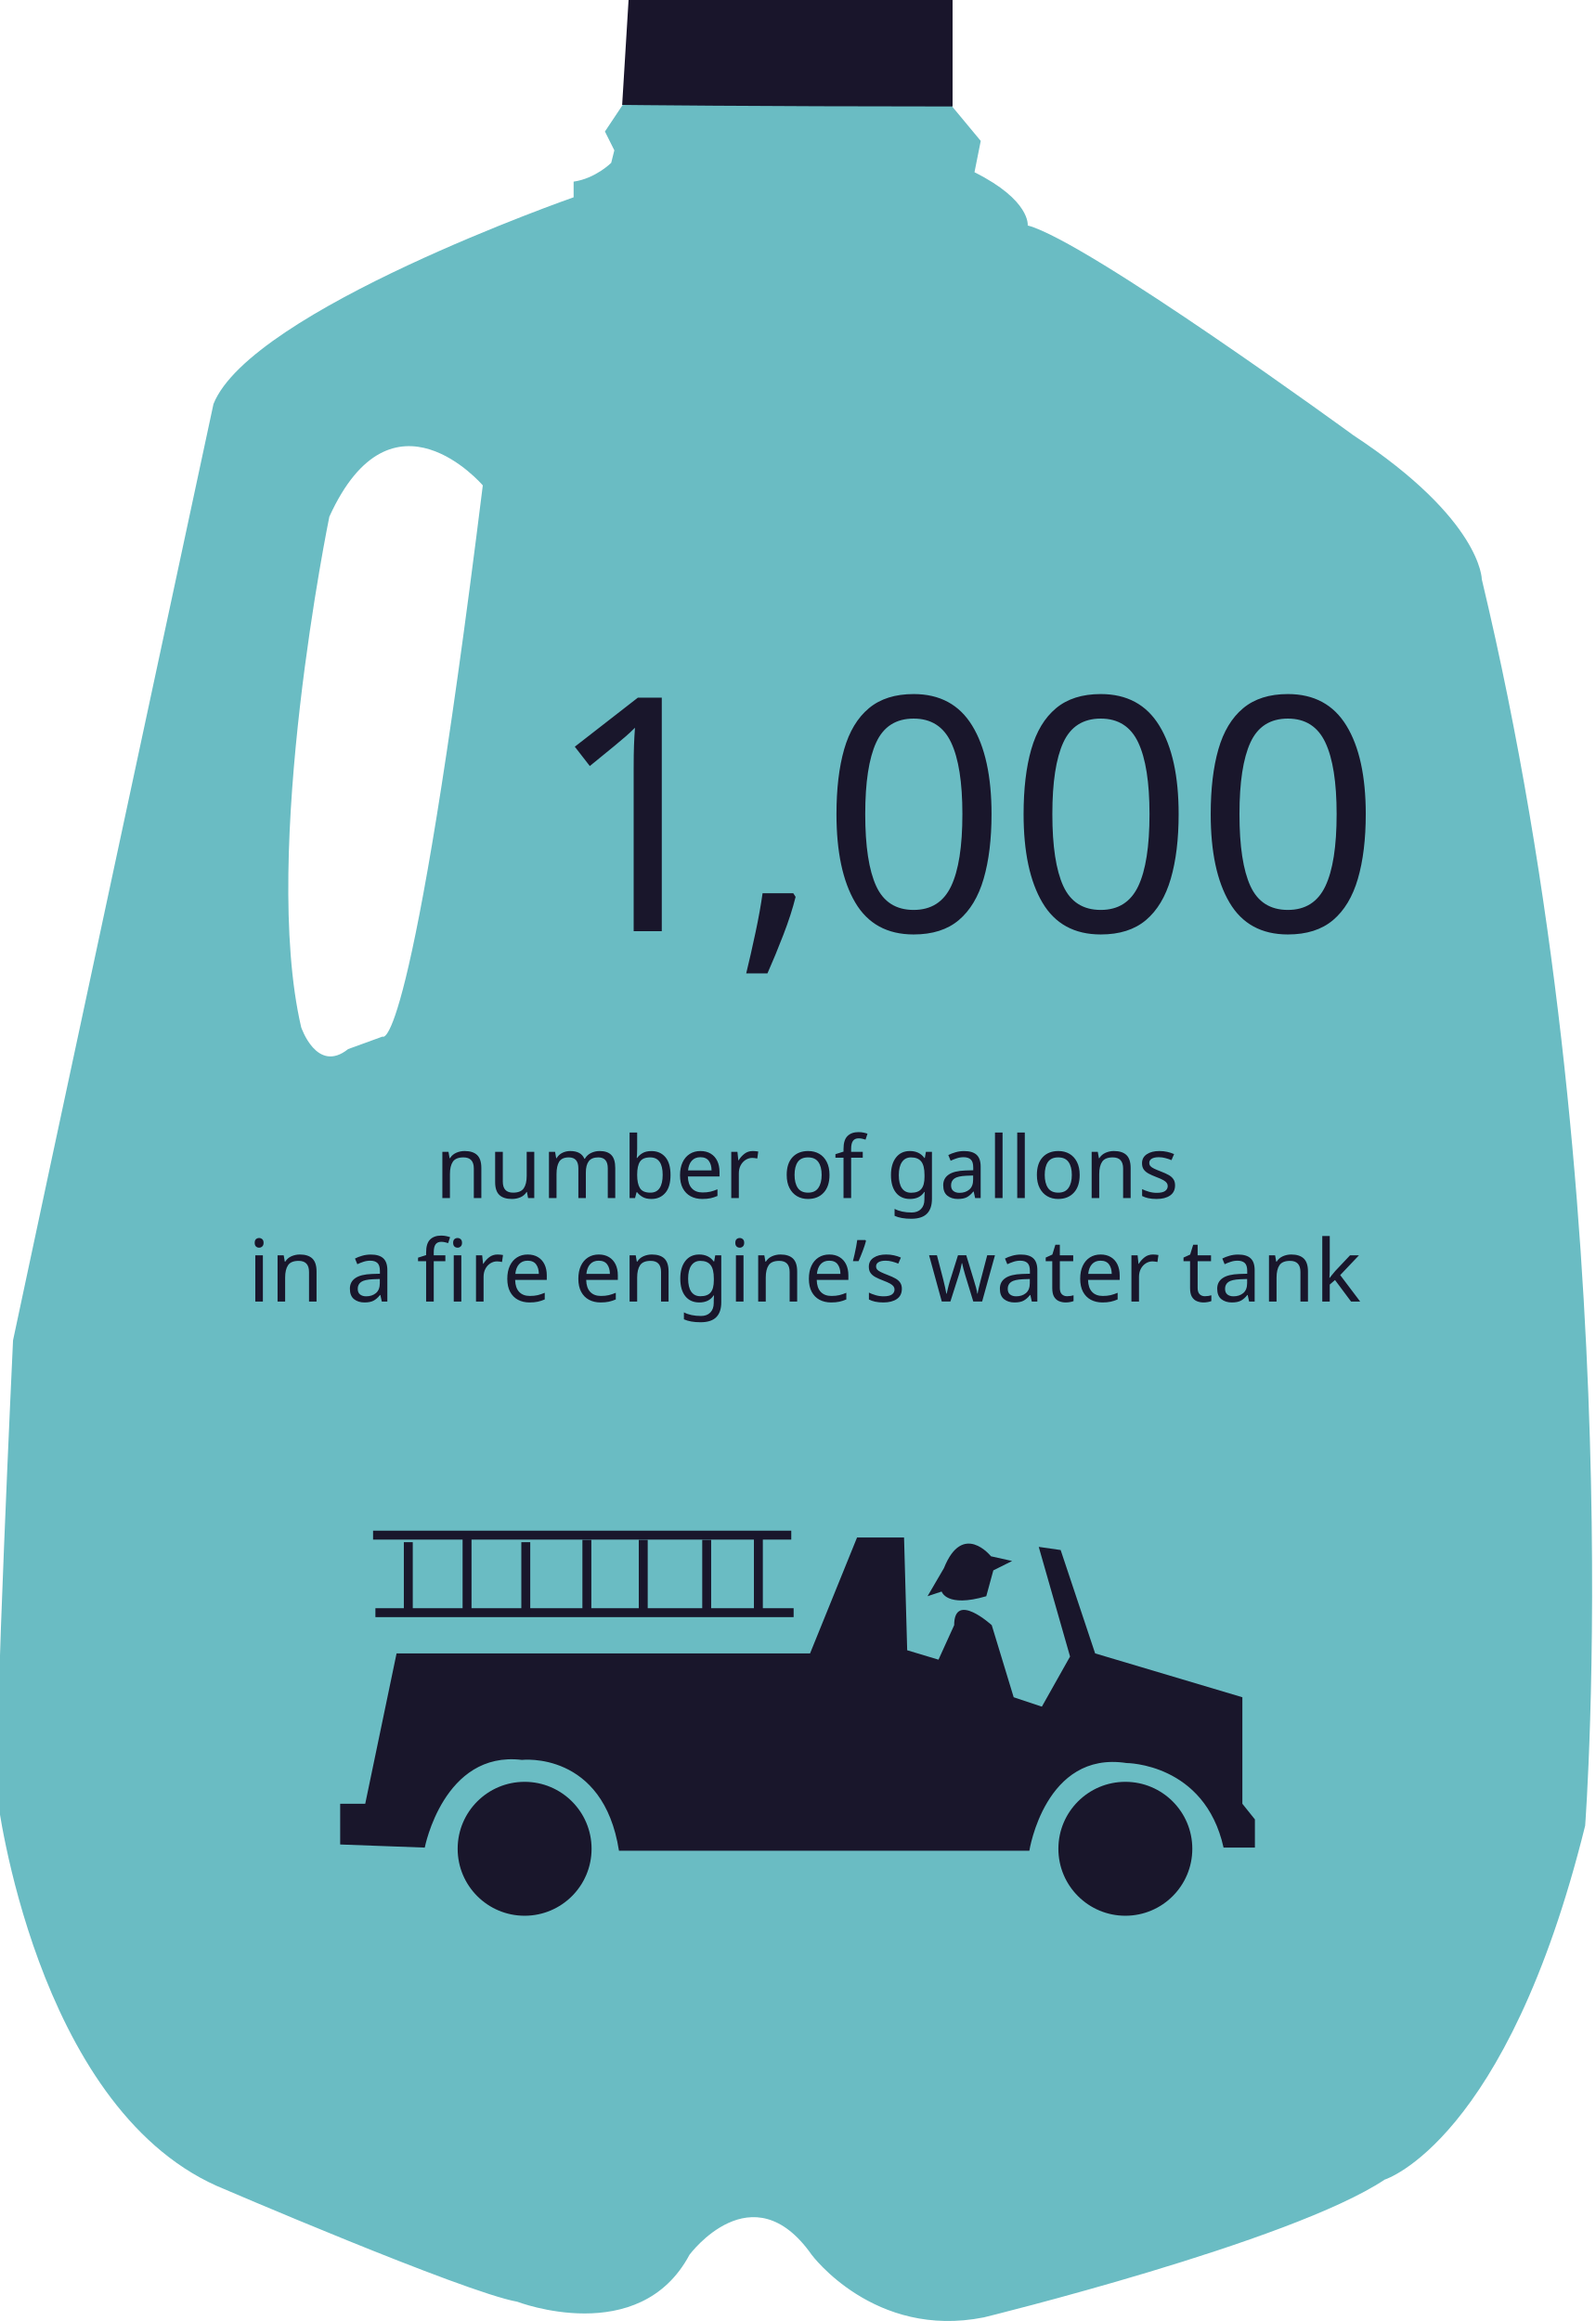
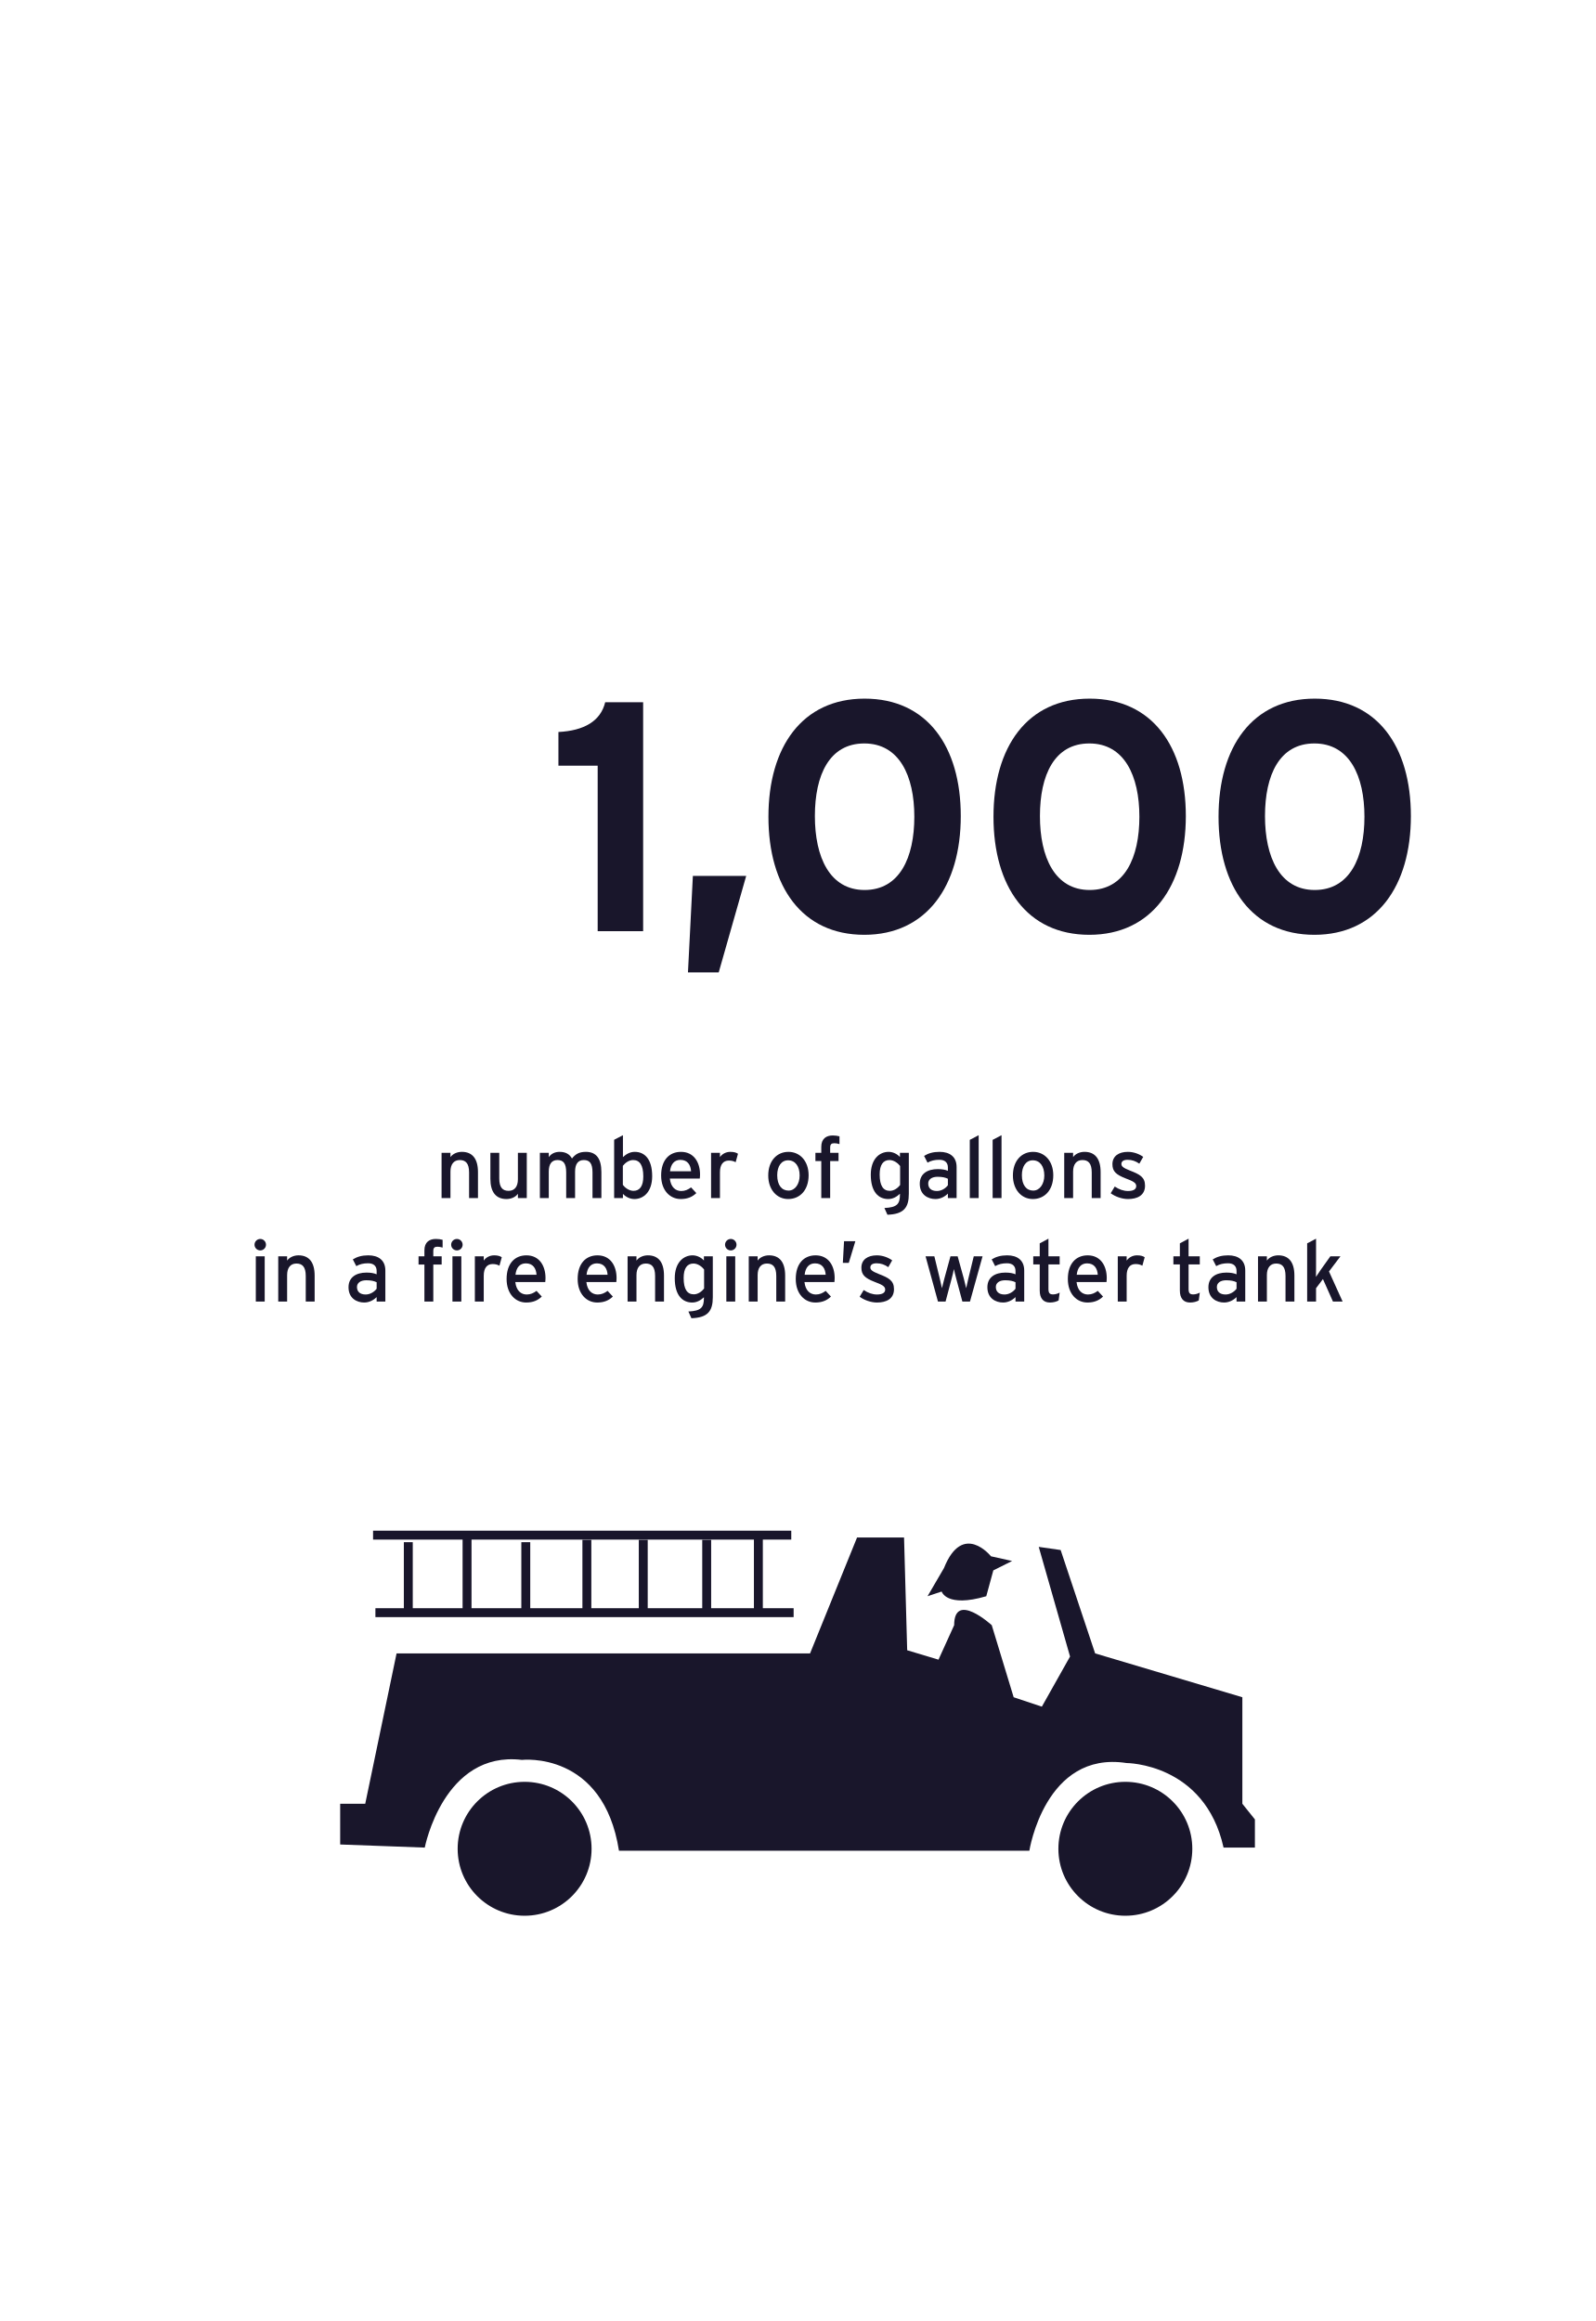
<svg xmlns="http://www.w3.org/2000/svg" version="1.1" id="Layer_1" x="0px" y="0px" width="536.378px" height="780.521px" viewBox="0 0 536.378 780.521" enable-background="new 0 0 536.378 780.521" xml:space="preserve">
-   <g>
-     <g>
-       <path fill="#6ABCC3" d="M329.794,47.392l-2.105,10.53c18.959,9.479,17.902,17.903,17.902,17.903    c20.01,5.263,109.521,70.558,109.521,70.558c43.176,28.433,43.176,48.442,43.176,48.442    c50.553,211.678,34.752,419.134,34.752,419.134c-26.328,106.364-67.396,119.005-67.396,119.005    C434.048,754.024,330.851,779.3,330.851,779.3c-36.859,7.373-57.921-21.062-57.921-21.062c-20.01-28.436-41.069,0-41.069,0    c-16.853,31.595-57.922,15.798-57.922,15.798c-17.903-3.157-101.101-38.964-101.101-38.964    c-61.081-27.385-73.72-130.586-73.72-130.586c-1.052-20.012,5.267-153.751,5.267-153.751    C9.3,427.212,71.786,135.853,71.786,135.853c12.635-31.595,121.105-69.508,121.105-69.508v-5.267    c7.373-1.051,12.637-6.318,12.637-6.318l1.055-4.212l-3.161-6.318l8.424-12.636l2.175-18.333l100.025,15.161L329.794,47.392z     M162.352,163.23c0,0-30.543-35.806-51.604,10.534c0,0-23.17,112.683-9.479,171.655c0,0,5.267,15.797,15.798,7.373l11.584-4.212    C128.651,348.581,138.13,358.056,162.352,163.23z" />
-     </g>
-     <path fill="#19152B" d="M209.215,35.279c0,0,45.303,0.528,111.105,0.528V0H211.368L209.215,35.279z" />
+   <rect x="32.689" y="381.761" fill="none" width="468" height="82" />
+   <g enable-background="new    ">
+     <path fill="#19162B" d="M157.74,402.901v-8.615c0-3.074-1.16-4.177-3.132-4.177c-2.001,0-3.133,1.421-3.133,3.887v8.905h-2.988   v-15.229h2.988v1.45c0.754-1.103,2.262-1.77,3.829-1.77c3.539,0,5.424,2.32,5.424,6.816v8.731H157.74z" />
+     <path fill="#19162B" d="M174.154,402.901v-1.45c-0.754,1.103-2.263,1.77-3.829,1.77c-3.539,0-5.424-2.321-5.424-6.817v-8.73h2.988   v8.615c0,3.074,1.16,4.177,3.133,4.177c2.001,0,3.133-1.422,3.133-3.887v-8.905h2.988v15.229H174.154z" />
+     <path fill="#19162B" d="M199.241,402.901v-8.615c0-3.074-0.958-4.177-2.93-4.177c-2.001,0-2.93,1.421-2.93,3.887v8.905h-2.988   v-8.615c0-3.074-0.958-4.177-2.93-4.177c-2.001,0-2.93,1.421-2.93,3.887v8.905h-2.988v-15.229h2.988v1.45   c0.754-1.103,2.06-1.77,3.626-1.77c2.059,0,3.365,0.783,4.177,2.233c1.102-1.363,2.292-2.233,4.67-2.233   c3.539,0,5.222,2.32,5.222,6.816v8.731H199.241z" />
+     <path fill="#19162B" d="M213.303,403.221c-1.538,0-2.988-0.812-3.829-1.74v1.421h-2.958v-19.608l2.958-1.538v7.368   c1.103-1.016,2.379-1.77,3.974-1.77c3.278,0,5.859,2.379,5.859,8.18C219.308,400.755,216.465,403.221,213.303,403.221z    M212.897,390.109c-1.421,0-2.668,0.957-3.452,1.943v6.41c0.667,0.899,2.06,2.002,3.568,2.002c2.146,0,3.307-1.624,3.307-4.844   C216.32,391.792,215.102,390.109,212.897,390.109z" />
+     <path fill="#19162B" d="M235.315,396.346H225.25c0.319,2.93,1.972,4.177,3.829,4.177c1.276,0,2.292-0.464,3.307-1.218l1.769,1.914   c-1.334,1.276-2.93,2.002-5.25,2.002c-3.568,0-6.584-2.872-6.584-7.919c0-5.163,2.727-7.948,6.671-7.948   c4.322,0,6.411,3.51,6.411,7.629C235.402,395.533,235.344,396.026,235.315,396.346z M228.789,390.052   c-2.001,0-3.22,1.392-3.48,3.828h7.078C232.241,391.792,231.254,390.052,228.789,390.052z" />
+     <path fill="#19162B" d="M247.378,390.835c-0.638-0.349-1.306-0.552-2.292-0.552c-1.886,0-2.988,1.334-2.988,3.916v8.702h-2.988   v-15.229h2.988v1.45c0.696-1.016,1.972-1.77,3.48-1.77c1.219,0,1.973,0.232,2.582,0.639L247.378,390.835z" />
+     <path fill="#19162B" d="M265.038,403.221c-3.829,0-6.701-3.162-6.701-7.919c0-4.989,2.958-7.948,6.788-7.948   c3.886,0,6.788,3.104,6.788,7.861C271.913,400.262,268.954,403.221,265.038,403.221z M265.009,390.196   c-2.263,0-3.655,2.002-3.655,5.019c0,3.336,1.537,5.163,3.8,5.163s3.742-2.292,3.742-5.076   C268.896,392.198,267.417,390.196,265.009,390.196z" />
+     <path fill="#19162B" d="M280.552,384.453c-0.986,0-1.393,0.377-1.393,1.479v1.74h2.814v2.784h-2.814v12.444h-2.987v-12.444H274.2   v-2.784h1.973v-2.002c0-2.784,1.712-3.828,3.858-3.828c0.783,0,1.624,0.115,2.262,0.29v2.61   C281.597,384.54,281.075,384.453,280.552,384.453z" />
+     <path fill="#19162B" d="M298.416,408.5l-1.015-2.263c4.293-0.203,5.222-1.363,5.222-4.525v-0.261   c-1.104,1.015-2.35,1.77-3.945,1.77c-3.249,0-5.859-2.379-5.859-8.181c0-5.221,2.871-7.687,6.004-7.687   c1.537,0,2.988,0.812,3.801,1.74v-1.421h2.987v13.778C305.61,406.092,303.927,408.325,298.416,408.5z M302.68,392.11   c-0.667-0.898-2.06-2.001-3.567-2.001c-2.146,0-3.308,1.624-3.308,4.844c0,3.829,1.218,5.512,3.423,5.512   c1.422,0,2.669-0.957,3.452-1.943V392.11z" />
+     <path fill="#19162B" d="M318.746,402.901v-1.509c-1.044,1.045-2.523,1.828-4.177,1.828c-2.466,0-5.279-1.393-5.279-5.135   c0-3.394,2.61-4.931,6.062-4.931c1.421,0,2.552,0.203,3.394,0.58v-1.132c0-1.653-1.016-2.581-2.871-2.581   c-1.566,0-2.785,0.29-3.975,0.957l-1.16-2.263c1.45-0.899,3.074-1.363,5.221-1.363c3.395,0,5.715,1.653,5.715,5.105v10.442H318.746   z M318.746,396.403c-0.812-0.405-1.856-0.667-3.48-0.667c-1.914,0-3.133,0.87-3.133,2.263c0,1.509,0.957,2.523,2.93,2.523   c1.596,0,2.987-0.986,3.684-1.943V396.403z" />
+     <path fill="#19162B" d="M326.109,402.901v-19.58l2.988-1.566v21.146H326.109z" />
+     <path fill="#19162B" d="M333.794,402.901v-19.58l2.988-1.566v21.146H333.794z" />
+     <path fill="#19162B" d="M347.31,403.221c-3.829,0-6.701-3.162-6.701-7.919c0-4.989,2.959-7.948,6.788-7.948   c3.887,0,6.788,3.104,6.788,7.861C354.185,400.262,351.226,403.221,347.31,403.221z M347.281,390.196   c-2.263,0-3.654,2.002-3.654,5.019c0,3.336,1.537,5.163,3.799,5.163c2.264,0,3.742-2.292,3.742-5.076   C351.167,392.198,349.689,390.196,347.281,390.196z" />
+     <path fill="#19162B" d="M367.117,402.901v-8.615c0-3.074-1.16-4.177-3.132-4.177c-2.001,0-3.133,1.421-3.133,3.887v8.905h-2.987   v-15.229h2.987v1.45c0.754-1.103,2.263-1.77,3.829-1.77c3.539,0,5.424,2.32,5.424,6.816v8.731H367.117z" />
+     <path fill="#19162B" d="M379.326,403.221c-2.061,0-4.293-0.812-5.831-1.943l1.363-2.263c1.421,0.986,3.017,1.508,4.438,1.508   c1.885,0,2.785-0.608,2.785-1.682c0-1.161-1.335-1.712-3.539-2.553c-3.278-1.276-4.468-2.379-4.468-4.786   c0-2.727,2.146-4.148,5.192-4.148c1.914,0,3.8,0.696,5.163,1.683l-1.306,2.291c-1.246-0.87-2.494-1.305-3.944-1.305   s-2.089,0.58-2.089,1.393c0,0.754,0.522,1.305,2.814,2.204c3.394,1.306,5.134,2.233,5.134,5.105   C385.04,402.089,382.313,403.221,379.326,403.221z" />
  </g>
-   <rect x="32.689" y="381.761" fill="none" width="468" height="82" />
-   <text transform="matrix(1 0 0 1 146.2827 402.9014)" fill="#19162B" font-family="'Interstate-Regular'" font-size="29">number of gallons</text>
-   <text transform="matrix(1 0 0 1 75.8438 437.7012)" fill="#19162B" font-family="'Interstate-Regular'" font-size="29"> in a fire engine’s water tank</text>
-   <text transform="matrix(1 0 0 1 183.4902 313.1523)" fill="#19162B" font-family="'Interstate-Bold'" font-size="110">1,000 </text>
+   <g enable-background="new    ">
+     <path fill="#19162B" d="M87.531,420.5c-1.073,0-1.943-0.87-1.943-1.914c0-1.073,0.87-1.943,1.943-1.943   c1.044,0,1.915,0.87,1.915,1.943C89.446,419.63,88.576,420.5,87.531,420.5z M86.023,437.701v-15.229h2.988v15.229H86.023z" />
+     <path fill="#19162B" d="M102.816,437.701v-8.615c0-3.074-1.16-4.177-3.132-4.177c-2.001,0-3.133,1.421-3.133,3.887v8.905h-2.988   v-15.229h2.988v1.45c0.754-1.103,2.262-1.77,3.829-1.77c3.539,0,5.424,2.32,5.424,6.816v8.731H102.816z" />
+     <path fill="#19162B" d="M126.653,437.701v-1.509c-1.044,1.045-2.523,1.828-4.177,1.828c-2.466,0-5.279-1.393-5.279-5.135   c0-3.394,2.61-4.931,6.062-4.931c1.421,0,2.552,0.203,3.394,0.58v-1.132c0-1.653-1.015-2.581-2.872-2.581   c-1.566,0-2.785,0.29-3.974,0.957l-1.16-2.263c1.45-0.899,3.075-1.363,5.221-1.363c3.394,0,5.714,1.653,5.714,5.105v10.442H126.653   z M126.653,431.203c-0.812-0.405-1.856-0.667-3.481-0.667c-1.914,0-3.132,0.87-3.132,2.263c0,1.509,0.957,2.523,2.93,2.523   c1.595,0,2.987-0.986,3.684-1.943V431.203z" />
+     <path fill="#19162B" d="M147.097,419.253c-0.986,0-1.392,0.377-1.392,1.479v1.74h2.813v2.784h-2.813v12.444h-2.988v-12.444h-1.973   v-2.784h1.973v-2.002c0-2.784,1.711-3.828,3.858-3.828c0.783,0,1.625,0.115,2.263,0.29v2.61   C148.141,419.34,147.619,419.253,147.097,419.253z M153.652,420.5c-1.073,0-1.943-0.87-1.943-1.914c0-1.073,0.87-1.943,1.943-1.943   c1.044,0,1.915,0.87,1.915,1.943C155.567,419.63,154.697,420.5,153.652,420.5z M152.144,437.701v-15.229h2.988v15.229H152.144z" />
+     <path fill="#19162B" d="M167.949,425.635c-0.638-0.349-1.306-0.552-2.292-0.552c-1.886,0-2.988,1.334-2.988,3.916v8.702h-2.988   v-15.229h2.988v1.45c0.696-1.016,1.972-1.77,3.48-1.77c1.219,0,1.973,0.232,2.582,0.639L167.949,425.635z" />
+     <path fill="#19162B" d="M183.349,431.146h-10.065c0.319,2.93,1.972,4.177,3.829,4.177c1.276,0,2.292-0.464,3.307-1.218l1.769,1.914   c-1.334,1.276-2.93,2.002-5.25,2.002c-3.568,0-6.584-2.872-6.584-7.919c0-5.163,2.727-7.948,6.671-7.948   c4.322,0,6.411,3.51,6.411,7.629C183.436,430.333,183.377,430.826,183.349,431.146z M176.822,424.852   c-2.001,0-3.22,1.392-3.48,3.828h7.078C180.274,426.592,179.288,424.852,176.822,424.852z" />
+     <path fill="#19162B" d="M207.244,431.146h-10.065c0.319,2.93,1.972,4.177,3.829,4.177c1.276,0,2.292-0.464,3.307-1.218l1.769,1.914   c-1.334,1.276-2.93,2.002-5.25,2.002c-3.568,0-6.584-2.872-6.584-7.919c0-5.163,2.727-7.948,6.671-7.948   c4.322,0,6.411,3.51,6.411,7.629C207.331,430.333,207.273,430.826,207.244,431.146z M200.717,424.852   c-2.001,0-3.22,1.392-3.48,3.828h7.078C204.169,426.592,203.183,424.852,200.717,424.852z" />
+     <path fill="#19162B" d="M220.292,437.701v-8.615c0-3.074-1.16-4.177-3.132-4.177c-2.001,0-3.133,1.421-3.133,3.887v8.905h-2.988   v-15.229h2.988v1.45c0.754-1.103,2.262-1.77,3.829-1.77c3.539,0,5.424,2.32,5.424,6.816v8.731H220.292z" />
+     <path fill="#19162B" d="M232.5,443.3l-1.015-2.263c4.293-0.203,5.221-1.363,5.221-4.525v-0.261c-1.103,1.015-2.35,1.77-3.945,1.77   c-3.249,0-5.859-2.379-5.859-8.181c0-5.221,2.872-7.687,6.004-7.687c1.537,0,2.987,0.812,3.8,1.74v-1.421h2.988v13.778   C239.694,440.892,238.012,443.125,232.5,443.3z M236.765,426.91c-0.667-0.898-2.06-2.001-3.568-2.001   c-2.146,0-3.307,1.624-3.307,4.844c0,3.829,1.218,5.512,3.423,5.512c1.421,0,2.669-0.957,3.452-1.943V426.91z" />
+     <path fill="#19162B" d="M245.752,420.5c-1.073,0-1.943-0.87-1.943-1.914c0-1.073,0.87-1.943,1.943-1.943   c1.044,0,1.915,0.87,1.915,1.943C247.667,419.63,246.797,420.5,245.752,420.5z M244.244,437.701v-15.229h2.988v15.229H244.244z" />
+     <path fill="#19162B" d="M261.037,437.701v-8.615c0-3.074-1.16-4.177-3.132-4.177c-2.001,0-3.133,1.421-3.133,3.887v8.905h-2.988   v-15.229h2.988v1.45c0.754-1.103,2.262-1.77,3.829-1.77c3.539,0,5.424,2.32,5.424,6.816v8.731H261.037z" />
+     <path fill="#19162B" d="M280.583,431.146h-10.064c0.318,2.93,1.972,4.177,3.828,4.177c1.276,0,2.291-0.464,3.307-1.218l1.77,1.914   c-1.334,1.276-2.93,2.002-5.25,2.002c-3.568,0-6.584-2.872-6.584-7.919c0-5.163,2.727-7.948,6.671-7.948   c4.322,0,6.411,3.51,6.411,7.629C280.671,430.333,280.613,430.826,280.583,431.146z M274.057,424.852   c-2.001,0-3.22,1.392-3.48,3.828h7.077C277.509,426.592,276.523,424.852,274.057,424.852z" />
+     <path fill="#19162B" d="M285.423,424.677h-2.001l0.406-7.28h3.8L285.423,424.677z" />
+     <path fill="#19162B" d="M294.908,438.021c-2.059,0-4.293-0.812-5.83-1.943l1.363-2.263c1.422,0.986,3.018,1.508,4.438,1.508   c1.886,0,2.784-0.608,2.784-1.682c0-1.161-1.334-1.712-3.539-2.553c-3.277-1.276-4.467-2.379-4.467-4.786   c0-2.727,2.146-4.148,5.192-4.148c1.915,0,3.8,0.696,5.163,1.683l-1.305,2.291c-1.248-0.87-2.495-1.305-3.945-1.305   s-2.088,0.58-2.088,1.393c0,0.754,0.521,1.305,2.812,2.204c3.395,1.306,5.135,2.233,5.135,5.105   C300.623,436.889,297.896,438.021,294.908,438.021z" />
+     <path fill="#19162B" d="M326.171,437.701h-2.552l-2.06-7.687c-0.319-1.16-0.639-2.524-0.783-3.249   c-0.145,0.725-0.465,2.117-0.783,3.277l-2.031,7.658h-2.552l-4.177-15.229h2.959l1.798,7.396c0.29,1.16,0.608,2.61,0.754,3.336   c0.175-0.754,0.522-2.146,0.841-3.336l2.031-7.396h2.407l2.06,7.426c0.319,1.189,0.639,2.553,0.812,3.307   c0.174-0.754,0.464-2.176,0.754-3.336l1.799-7.396h2.959L326.171,437.701z" />
+     <path fill="#19162B" d="M341.483,437.701v-1.509c-1.044,1.045-2.523,1.828-4.177,1.828c-2.466,0-5.279-1.393-5.279-5.135   c0-3.394,2.61-4.931,6.062-4.931c1.422,0,2.553,0.203,3.394,0.58v-1.132c0-1.653-1.015-2.581-2.872-2.581   c-1.566,0-2.784,0.29-3.974,0.957l-1.16-2.263c1.45-0.899,3.075-1.363,5.222-1.363c3.394,0,5.714,1.653,5.714,5.105v10.442H341.483   z M341.483,431.203c-0.812-0.405-1.856-0.667-3.481-0.667c-1.914,0-3.132,0.87-3.132,2.263c0,1.509,0.957,2.523,2.93,2.523   c1.595,0,2.987-0.986,3.684-1.943V431.203z" />
+     <path fill="#19162B" d="M355.982,437.324c-0.725,0.406-1.74,0.696-2.93,0.696c-2.117,0-3.422-1.306-3.422-4.032v-8.789h-2.176   v-2.727h2.176v-4.352l2.93-1.566v5.918h3.771v2.727h-3.771v8.267c0,1.422,0.463,1.828,1.566,1.828c0.783,0,1.652-0.29,2.204-0.609   L355.982,437.324z" />
+     <path fill="#19162B" d="M372.08,431.146h-10.066c0.319,2.93,1.973,4.177,3.829,4.177c1.276,0,2.292-0.464,3.308-1.218l1.769,1.914   c-1.334,1.276-2.93,2.002-5.25,2.002c-3.567,0-6.585-2.872-6.585-7.919c0-5.163,2.727-7.948,6.672-7.948   c4.322,0,6.41,3.51,6.41,7.629C372.166,430.333,372.108,430.826,372.08,431.146z M365.552,424.852c-2.002,0-3.22,1.392-3.48,3.828   h7.078C369.004,426.592,368.018,424.852,365.552,424.852z" />
+     <path fill="#19162B" d="M384.142,425.635c-0.639-0.349-1.307-0.552-2.293-0.552c-1.885,0-2.986,1.334-2.986,3.916v8.702h-2.988   v-15.229h2.988v1.45c0.695-1.016,1.972-1.77,3.48-1.77c1.219,0,1.973,0.232,2.582,0.639L384.142,425.635z" />
+     <path fill="#19162B" d="M403.107,437.324c-0.727,0.406-1.74,0.696-2.93,0.696c-2.117,0-3.424-1.306-3.424-4.032v-8.789h-2.176   v-2.727h2.176v-4.352l2.93-1.566v5.918h3.771v2.727h-3.771v8.267c0,1.422,0.465,1.828,1.566,1.828c0.783,0,1.654-0.29,2.205-0.609   L403.107,437.324z" />
+     <path fill="#19162B" d="M415.81,437.701v-1.509c-1.045,1.045-2.523,1.828-4.178,1.828c-2.465,0-5.279-1.393-5.279-5.135   c0-3.394,2.611-4.931,6.062-4.931c1.422,0,2.553,0.203,3.395,0.58v-1.132c0-1.653-1.016-2.581-2.873-2.581   c-1.566,0-2.783,0.29-3.973,0.957l-1.16-2.263c1.449-0.899,3.074-1.363,5.221-1.363c3.395,0,5.715,1.653,5.715,5.105v10.442H415.81   z M415.81,431.203c-0.812-0.405-1.857-0.667-3.48-0.667c-1.916,0-3.133,0.87-3.133,2.263c0,1.509,0.957,2.523,2.93,2.523   c1.594,0,2.986-0.986,3.684-1.943V431.203z" />
+     <path fill="#19162B" d="M432.281,437.701v-8.615c0-3.074-1.16-4.177-3.133-4.177c-2.002,0-3.133,1.421-3.133,3.887v8.905h-2.988   v-15.229h2.988v1.45c0.754-1.103,2.264-1.77,3.83-1.77c3.537,0,5.424,2.32,5.424,6.816v8.731H432.281z" />
+     <path fill="#19162B" d="M448.232,437.701l-3.365-7.571l-2.32,3.075v4.496h-2.988v-19.58l2.988-1.566v9.602   c0,0.929-0.029,2.495-0.029,3.249c0.406-0.609,1.189-1.77,1.682-2.495l3.162-4.438h3.395l-3.859,5.105l4.584,10.123H448.232z" />
+   </g>
+   <g enable-background="new    ">
+     <path fill="#19162B" d="M200.98,313.152v-55.66h-13.2v-11.33c8.58-0.44,14.19-3.63,15.73-10.01h12.76v77H200.98z" />
+     <path fill="#19162B" d="M241.68,327.013h-10.34l1.65-32.45h17.93L241.68,327.013z" />
+     <path fill="#19162B" d="M290.63,314.362c-21.01,0-32.23-16.28-32.23-39.71c0-23.431,11.33-39.71,32.34-39.71   s32.34,16.06,32.34,39.489C323.08,297.862,311.64,314.362,290.63,314.362z M290.63,250.012c-11.771,0-16.61,10.67-16.61,24.42   c0,13.751,4.95,24.86,16.72,24.86c11.771,0,16.721-10.89,16.721-24.64S302.4,250.012,290.63,250.012z" />
+     <path fill="#19162B" d="M366.308,314.362c-21.01,0-32.229-16.28-32.229-39.71c0-23.431,11.33-39.71,32.341-39.71   c21.01,0,32.34,16.06,32.34,39.489C398.759,297.862,387.319,314.362,366.308,314.362z M366.308,250.012   c-11.77,0-16.609,10.67-16.609,24.42c0,13.751,4.95,24.86,16.721,24.86c11.77,0,16.719-10.89,16.719-24.64   S378.08,250.012,366.308,250.012z" />
+     <path fill="#19162B" d="M441.988,314.362c-21.01,0-32.23-16.28-32.23-39.71c0-23.431,11.33-39.71,32.34-39.71   s32.34,16.06,32.34,39.489C474.437,297.862,462.998,314.362,441.988,314.362z M441.988,250.012c-11.771,0-16.61,10.67-16.61,24.42   c0,13.751,4.95,24.86,16.72,24.86c11.771,0,16.721-10.89,16.721-24.64S453.757,250.012,441.988,250.012z" />
+   </g>
  <rect x="-19.884" y="411.235" fill="none" width="587.719" height="32.22" />
  <g>
-     <path fill="#19162B" d="M305.059,554.959l-1.054-37.925h-15.803L272.4,556.013H133.354l-10.536,50.566h-8.427v13.695l28.443,1.048   c0,0,6.326-32.651,32.658-29.491c0,0,27.377-3.16,32.65,30.549h138c0,0,5.258-33.716,32.65-29.498c0,0,26.338,0,32.656,28.44   h10.537v-9.48l-4.215-5.263V570.76l-49.51-14.747l-11.594-34.76l-7.369-1.058l10.529,36.874l-9.479,16.853l-9.48-3.162   l-7.369-24.229c0,0-12.641-11.582-12.641,0l-5.271,11.589L305.059,554.959z" />
-     <path fill="#19162B" d="M331.654,536.788l2.373-8.691l6.32-3.158l-7.111-1.58c0,0-9.482-11.853-15.803,3.949l-5.529,9.48l4.74-1.58   C316.646,535.208,318.226,540.738,331.654,536.788z" />
+     <path fill="#19162B" d="M305.059,554.959l-1.054-37.925h-15.803L272.4,556.013H133.354l-10.536,50.566h-8.427v13.695l28.443,1.048   c0,0,6.326-32.651,32.658-29.491c0,0,27.377-3.16,32.65,30.549h138c0,0,5.258-33.716,32.65-29.498c0,0,26.338,0,32.656,28.44   h10.537v-9.48l-4.217-5.263V570.76l-49.51-14.747l-11.594-34.76l-7.369-1.058l10.529,36.874l-9.479,16.853l-9.48-3.162   l-7.369-24.229c0,0-12.641-11.582-12.641,0l-5.271,11.589L305.059,554.959z" />
+     <path fill="#19162B" d="M331.654,536.788l2.373-8.691l6.32-3.157l-7.111-1.58c0,0-9.482-11.854-15.803,3.948l-5.529,9.48l4.74-1.58   C316.646,535.208,318.226,540.738,331.654,536.788z" />
    <line fill="none" stroke="#19162B" stroke-width="3" stroke-miterlimit="10" x1="266.872" y1="542.318" x2="126.24" y2="542.318" />
    <line fill="none" stroke="#19162B" stroke-width="3" stroke-miterlimit="10" x1="266.079" y1="516.248" x2="125.452" y2="516.248" />
    <line fill="none" stroke="#19162B" stroke-width="3" stroke-miterlimit="10" x1="137.301" y1="543.109" x2="137.301" y2="518.616" />
    <line fill="none" stroke="#19162B" stroke-width="3" stroke-miterlimit="10" x1="157.055" y1="541.53" x2="157.055" y2="517.034" />
    <line fill="none" stroke="#19162B" stroke-width="3" stroke-miterlimit="10" x1="176.806" y1="543.109" x2="176.806" y2="518.616" />
    <line fill="none" stroke="#19162B" stroke-width="3" stroke-miterlimit="10" x1="197.347" y1="542.318" x2="197.347" y2="517.827" />
    <line fill="none" stroke="#19162B" stroke-width="3" stroke-miterlimit="10" x1="216.307" y1="542.318" x2="216.307" y2="517.827" />
    <line fill="none" stroke="#19162B" stroke-width="3" stroke-miterlimit="10" x1="237.641" y1="542.318" x2="237.641" y2="517.827" />
    <line fill="none" stroke="#19162B" stroke-width="3" stroke-miterlimit="10" x1="255.019" y1="541.53" x2="255.019" y2="517.034" />
-     <path fill="#19162B" d="M198.928,621.72c0,12.438-10.082,22.519-22.516,22.519c-12.438,0-22.517-10.081-22.517-22.519   c0-12.437,10.078-22.515,22.517-22.515C188.846,599.205,198.928,609.283,198.928,621.72z" />
-     <path fill="#19162B" d="M400.937,621.72c0,12.438-10.076,22.519-22.516,22.519c-12.434,0-22.518-10.081-22.518-22.519   c0-12.437,10.084-22.515,22.518-22.515C390.861,599.205,400.937,609.283,400.937,621.72z" />
+     <path fill="#19162B" d="M198.928,621.72c0,12.438-10.082,22.52-22.516,22.52c-12.438,0-22.517-10.081-22.517-22.52   c0-12.437,10.078-22.515,22.517-22.515C188.846,599.205,198.928,609.283,198.928,621.72z" />
+     <path fill="#19162B" d="M400.937,621.72c0,12.438-10.076,22.52-22.516,22.52c-12.434,0-22.518-10.081-22.518-22.52   c0-12.437,10.084-22.515,22.518-22.515C390.861,599.205,400.937,609.283,400.937,621.72z" />
  </g>
</svg>
